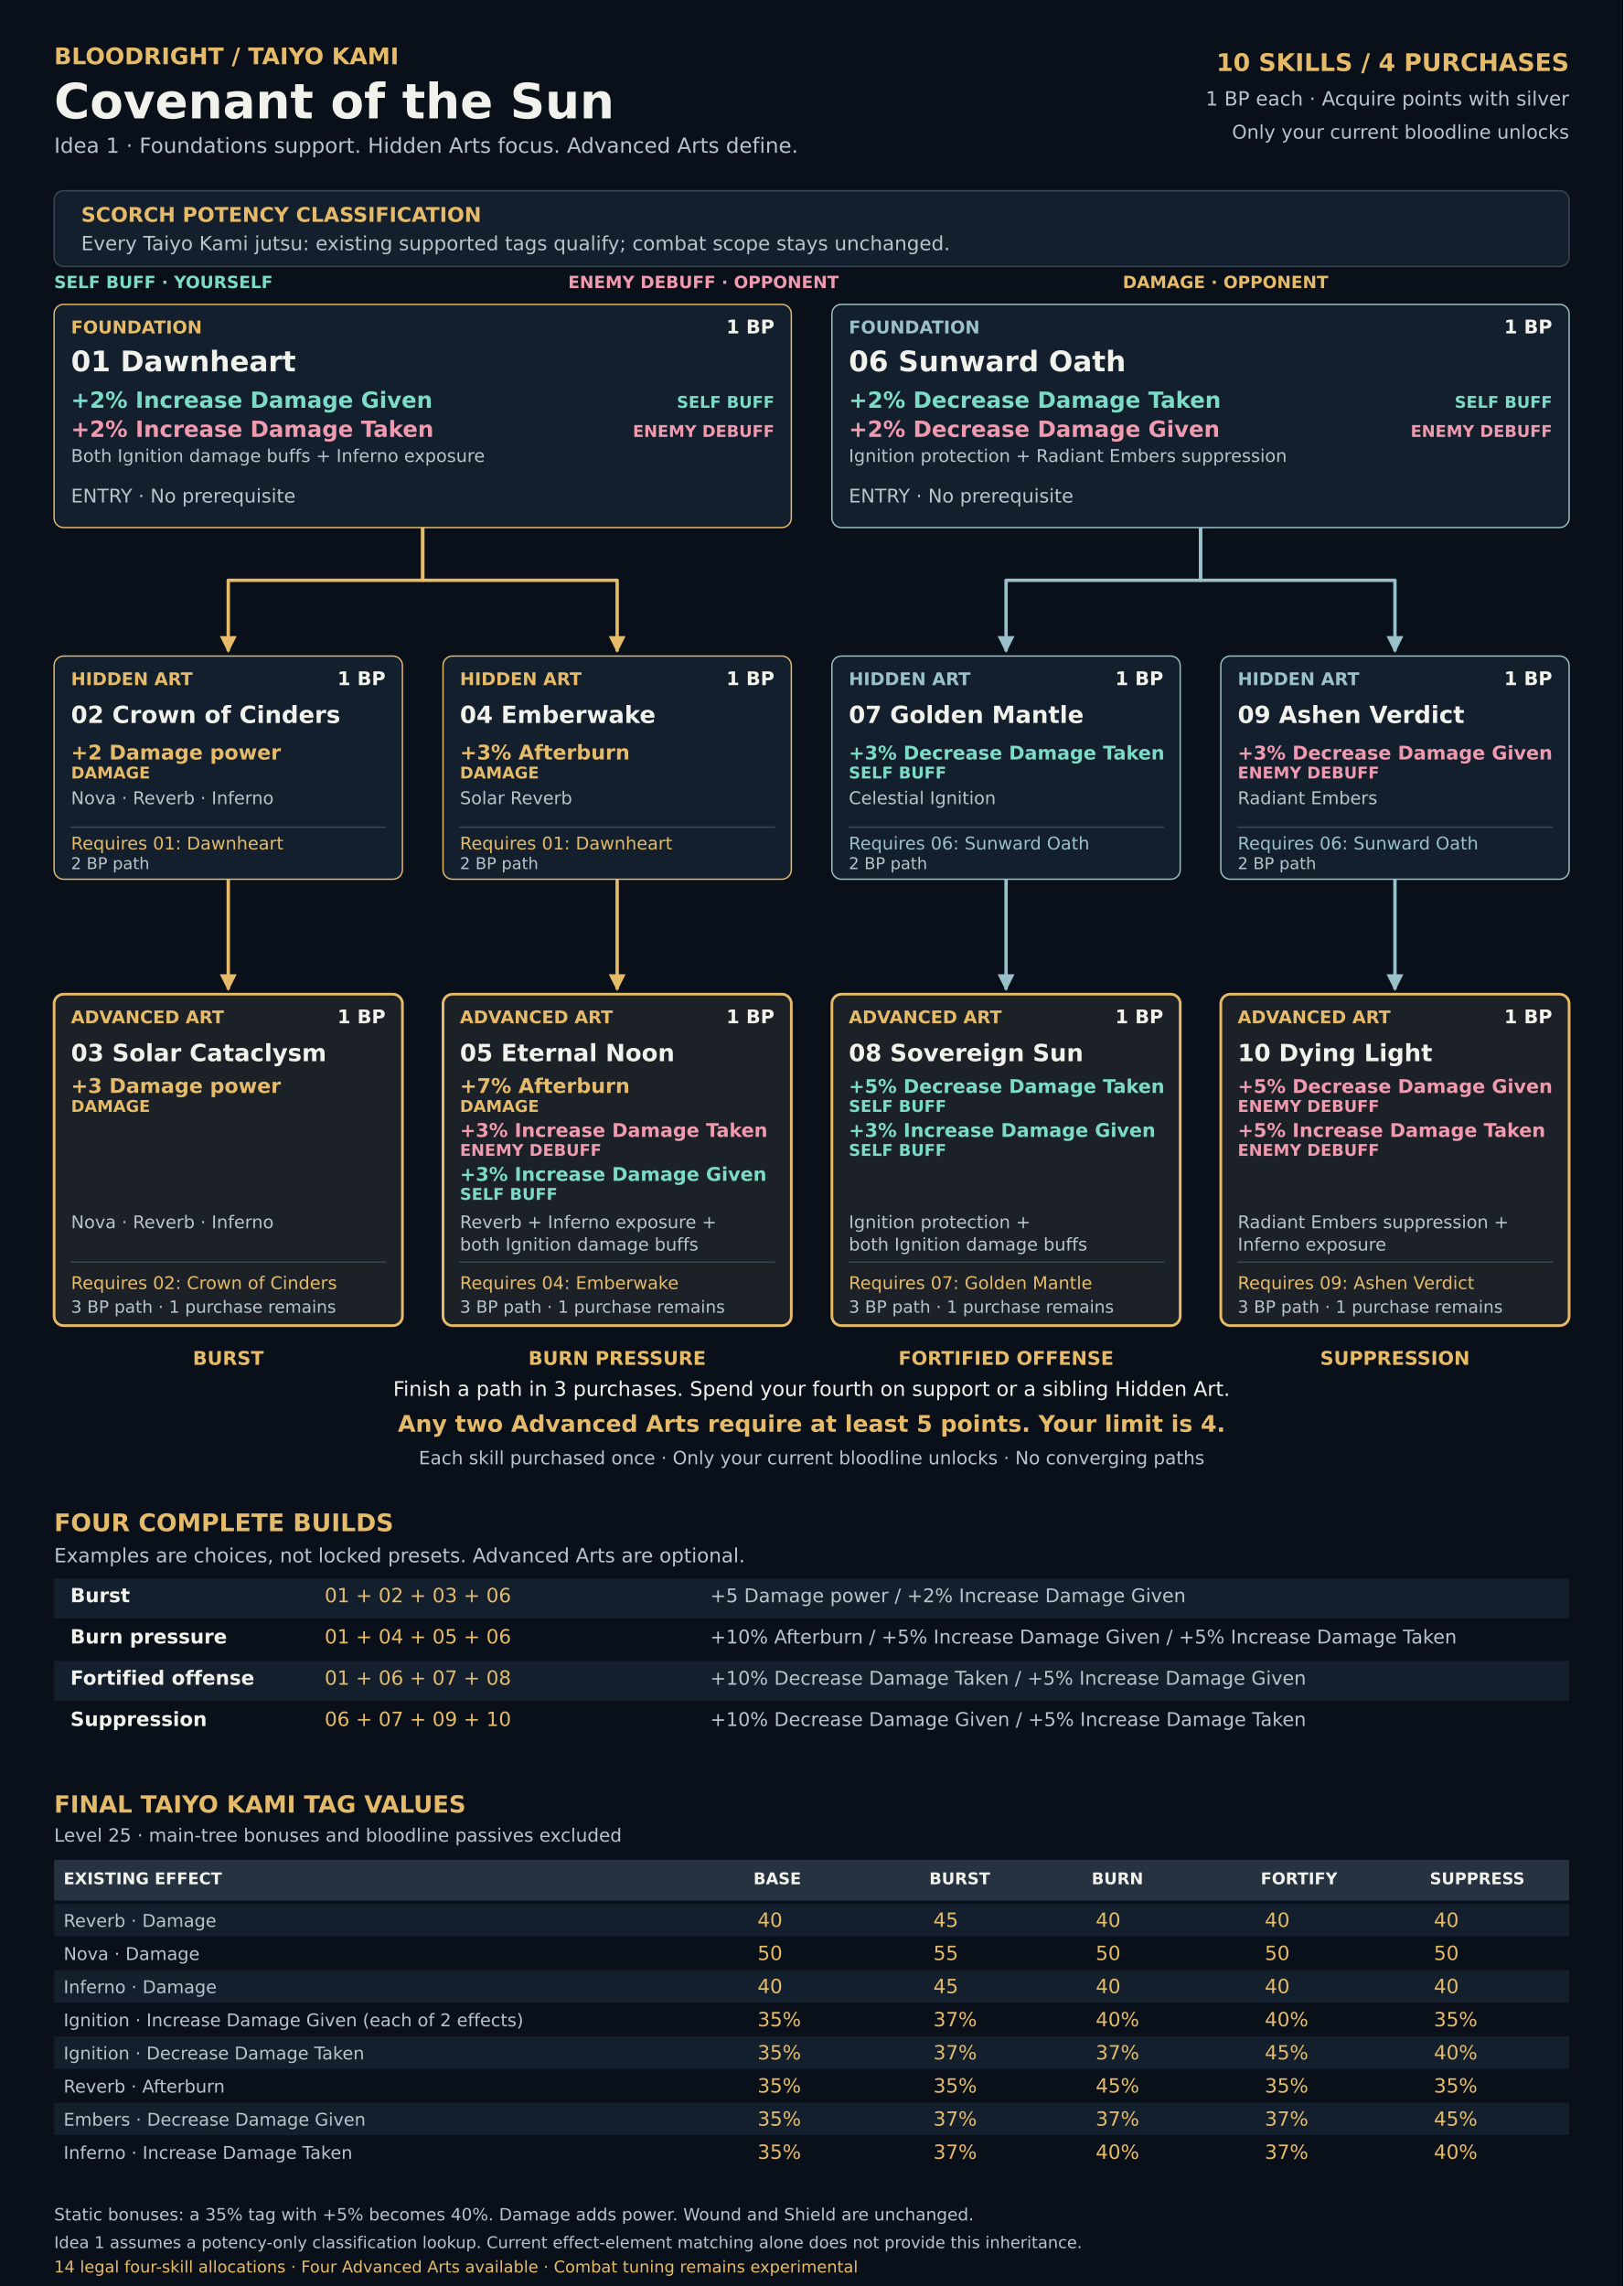
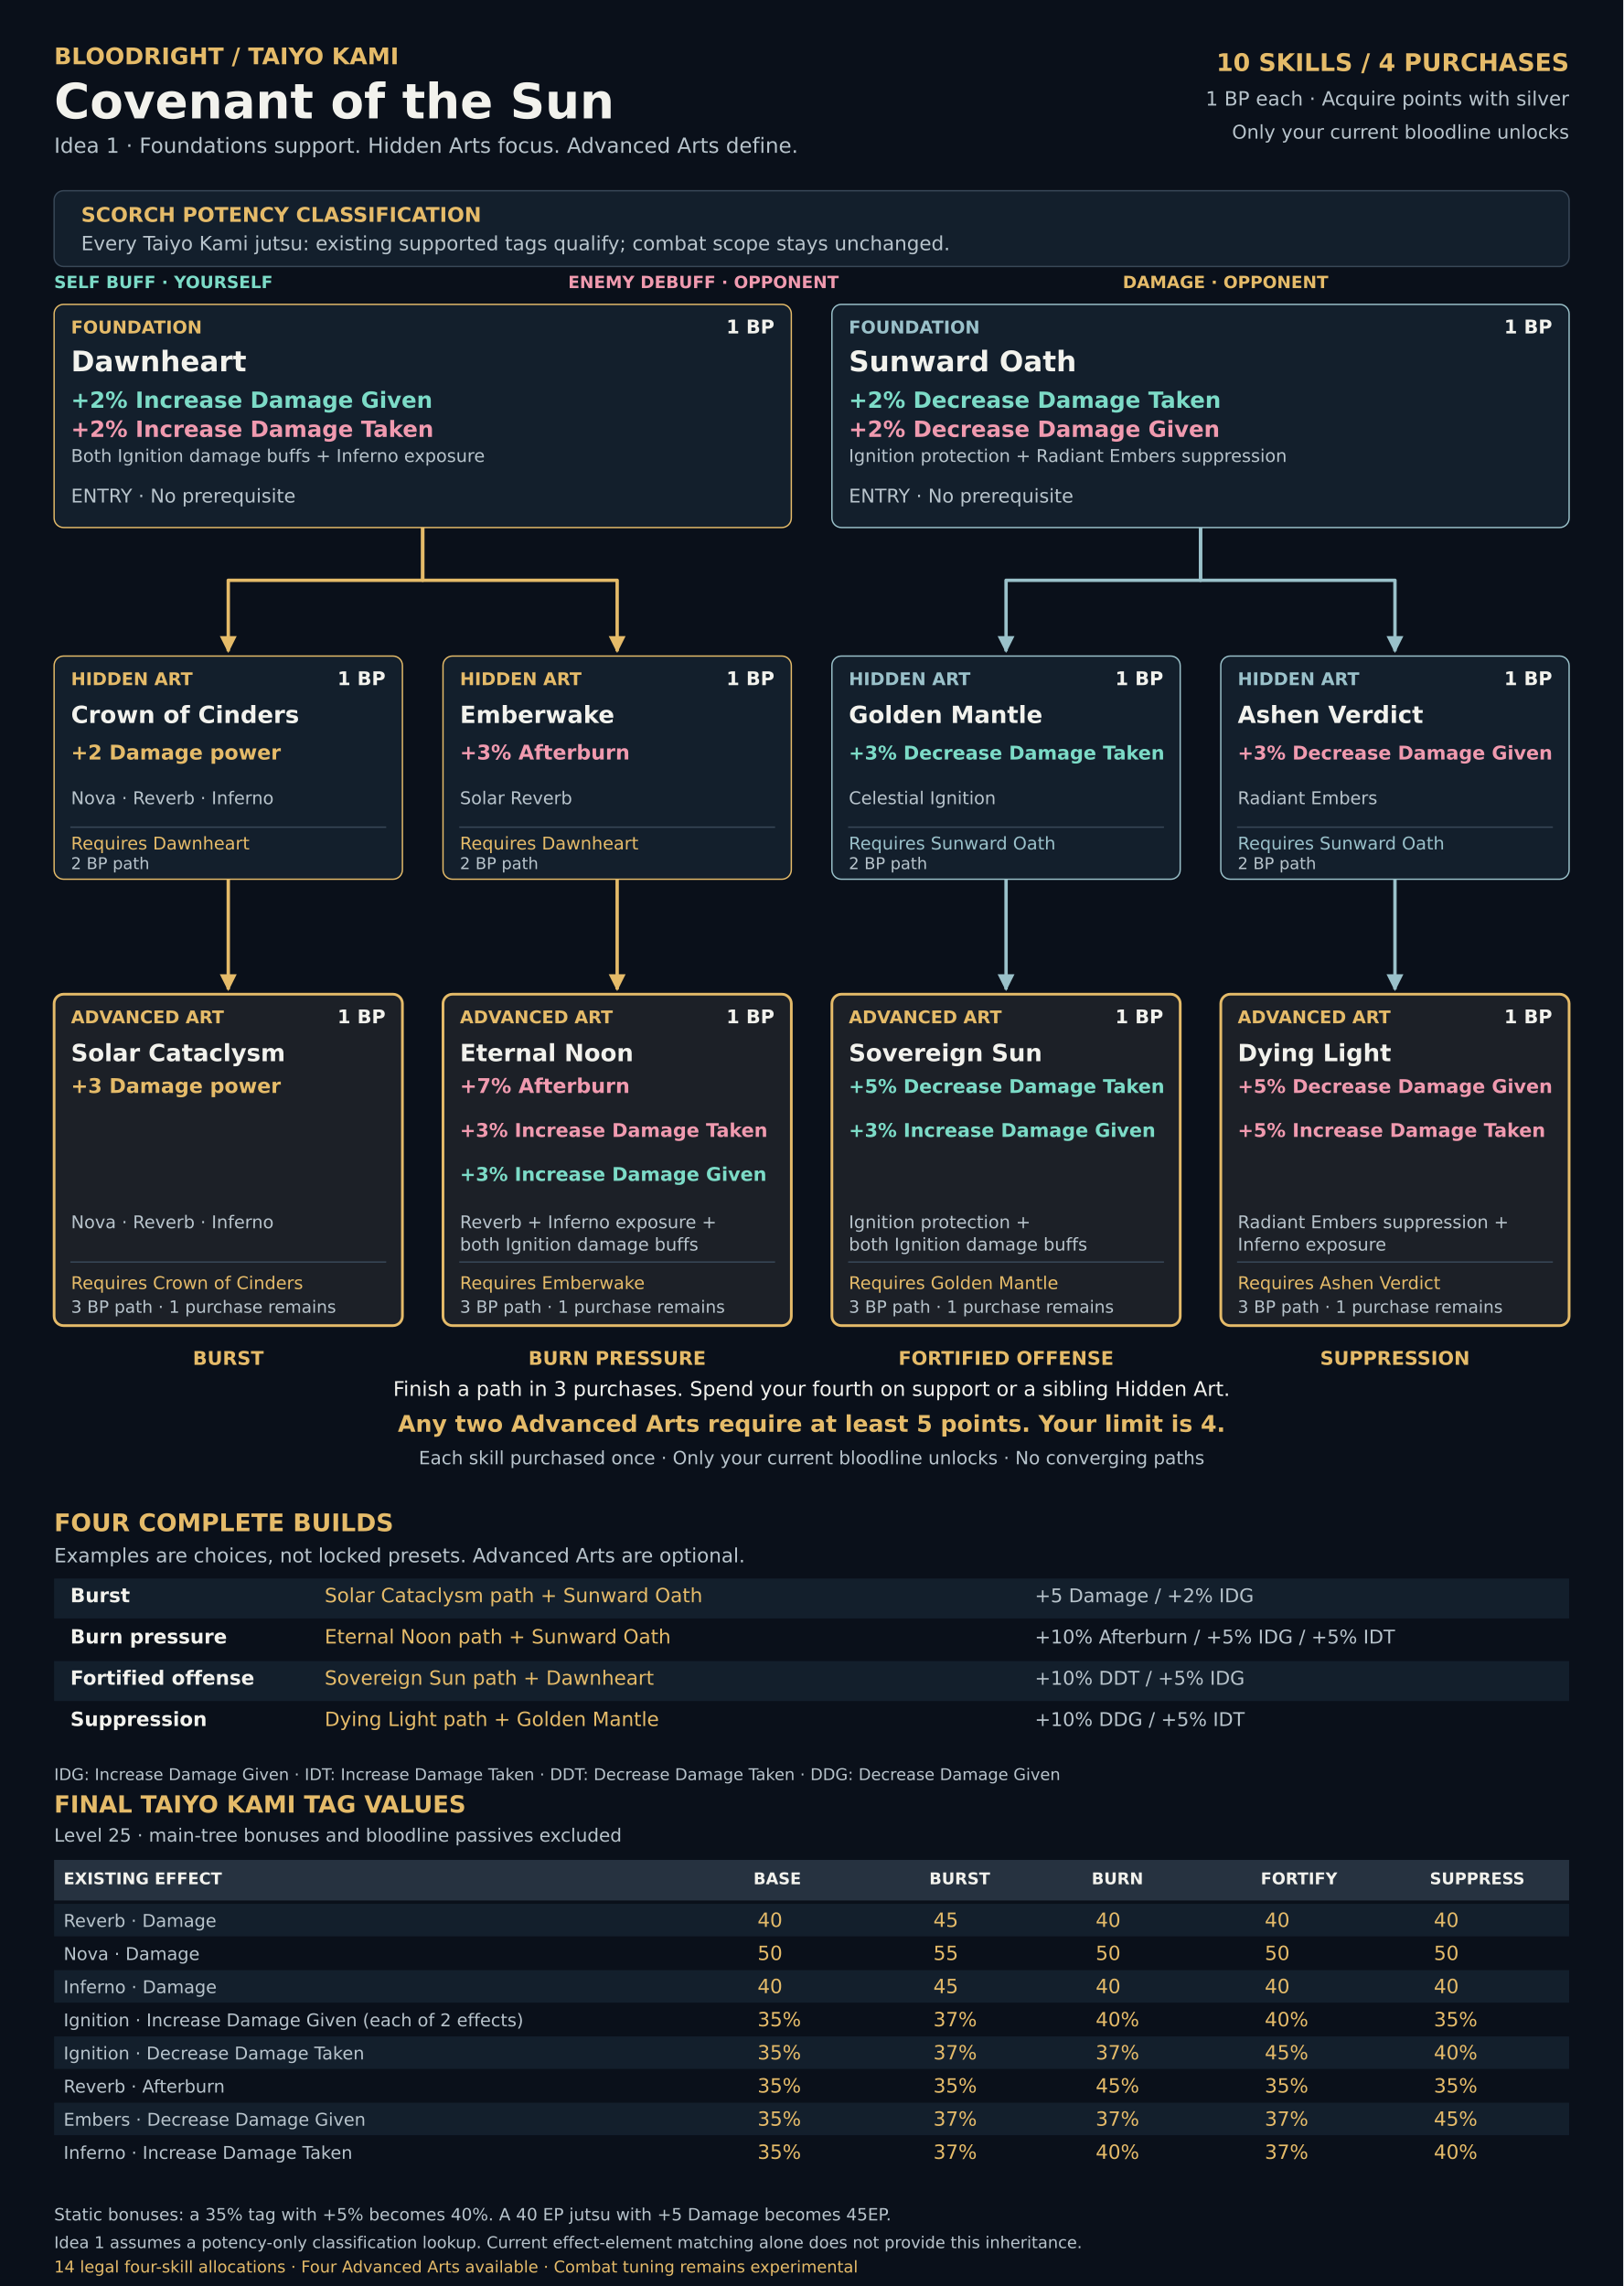
<svg xmlns="http://www.w3.org/2000/svg" width="2400" height="3380" viewBox="0 0 2400 3380" role="img" aria-labelledby="title desc">
  <defs>
    <marker id="arrow-gold" viewBox="0 0 10 10" refX="9" refY="5" markerWidth="5" markerHeight="5" orient="auto">
      <path d="M0 0L10 5L0 10Z" fill="#e5bb69" />
    </marker>
    <marker id="arrow-silver" viewBox="0 0 10 10" refX="9" refY="5" markerWidth="5" markerHeight="5" orient="auto">
      <path d="M0 0L10 5L0 10Z" fill="#9ac1ca" />
    </marker>
  </defs>
  <g font-family="DejaVu Sans, sans-serif">
    <rect x="0" y="0" width="2400" height="3380" rx="0" fill="#0a101a" />
    <text x="80" y="95" font-size="34" font-weight="700" fill="#e5bb69" text-anchor="start">BLOODRIGHT / TAIYO KAMI</text>
    <text x="80" y="175" font-size="72" font-weight="700" fill="#f2f2ed" text-anchor="start">Covenant of the Sun</text>
    <text x="80" y="226" font-size="31" font-weight="400" fill="#b8c4cc" text-anchor="start">Idea 1 · Foundations support. Hidden Arts focus. Advanced Arts define.</text>
    <text x="2320" y="105" font-size="36" font-weight="700" fill="#e5bb69" text-anchor="end">10 SKILLS  /  4 PURCHASES</text>
    <text x="2320" y="156" font-size="29" font-weight="400" fill="#b8c4cc" text-anchor="end">1 BP each · Acquire points with silver</text>
    <text x="2320" y="205" font-size="28" font-weight="400" fill="#b8c4cc" text-anchor="end">Only your current bloodline unlocks</text>
    <rect x="80" y="282" width="2240" height="112" rx="14" fill="#131f2c" stroke="#394858" stroke-width="2" />
    <text x="120" y="328" font-size="30" font-weight="700" fill="#e5bb69" text-anchor="start">SCORCH POTENCY CLASSIFICATION</text>
    <text x="120" y="370" font-size="29" font-weight="400" fill="#b8c4cc" text-anchor="start">Every Taiyo Kami jutsu: existing supported tags qualify; combat scope stays unchanged.</text>
    <text x="80" y="426" font-size="25" font-weight="700" fill="#7cdbc7" text-anchor="start">SELF BUFF · YOURSELF</text>
    <text x="840" y="426" font-size="25" font-weight="700" fill="#f09aaf" text-anchor="start">ENEMY DEBUFF · OPPONENT</text>
    <text x="1660" y="426" font-size="25" font-weight="700" fill="#e5bb69" text-anchor="start">DAMAGE · OPPONENT</text>
    <path id="edge-01-02" data-from="01" data-to="02" d="M625.0 780 V858 H337.5 V963" fill="none" stroke="#e5bb69" stroke-width="5" stroke-linejoin="round" marker-end="url(#arrow-gold)" />
    <path id="edge-01-04" data-from="01" data-to="04" d="M625.0 780 V858 H912.5 V963" fill="none" stroke="#e5bb69" stroke-width="5" stroke-linejoin="round" marker-end="url(#arrow-gold)" />
    <path id="edge-06-07" data-from="06" data-to="07" d="M1775.0 780 V858 H1487.5 V963" fill="none" stroke="#9ac1ca" stroke-width="5" stroke-linejoin="round" marker-end="url(#arrow-silver)" />
    <path id="edge-06-09" data-from="06" data-to="09" d="M1775.0 780 V858 H2062.5 V963" fill="none" stroke="#9ac1ca" stroke-width="5" stroke-linejoin="round" marker-end="url(#arrow-silver)" />
    <path id="edge-02-03" data-from="02" data-to="03" d="M337.5 1300 V1463" fill="none" stroke="#e5bb69" stroke-width="5" stroke-linejoin="round" marker-end="url(#arrow-gold)" />
    <path id="edge-04-05" data-from="04" data-to="05" d="M912.5 1300 V1463" fill="none" stroke="#e5bb69" stroke-width="5" stroke-linejoin="round" marker-end="url(#arrow-gold)" />
    <path id="edge-07-08" data-from="07" data-to="08" d="M1487.5 1300 V1463" fill="none" stroke="#9ac1ca" stroke-width="5" stroke-linejoin="round" marker-end="url(#arrow-silver)" />
    <path id="edge-09-10" data-from="09" data-to="10" d="M2062.5 1300 V1463" fill="none" stroke="#9ac1ca" stroke-width="5" stroke-linejoin="round" marker-end="url(#arrow-silver)" />
    <g id="node-01" data-cost="1" data-prerequisites="" data-potency-classification="Scorch">
      <rect x="80" y="450" width="1090" height="330" rx="14" fill="#131f2c" stroke="#e5bb69" stroke-width="2" />
      <text x="105" y="493" font-size="26" font-weight="700" fill="#e5bb69" text-anchor="start">FOUNDATION</text>
      <text x="1145" y="493" font-size="28" font-weight="700" fill="#f2f2ed" text-anchor="end">1 BP</text>
-       <text x="105" y="549" font-size="42" font-weight="700" fill="#f2f2ed" text-anchor="start">01  Dawnheart</text>
+       <text x="105" y="549" font-size="42" font-weight="700" fill="#f2f2ed" text-anchor="start">Dawnheart</text>
      <text x="105" y="603" font-size="33" font-weight="700" fill="#7cdbc7" text-anchor="start">+2% Increase Damage Given</text>
-       <text x="1145" y="603" font-size="24" font-weight="700" fill="#7cdbc7" text-anchor="end">SELF BUFF</text>
      <text x="105" y="646" font-size="33" font-weight="700" fill="#f09aaf" text-anchor="start">+2% Increase Damage Taken</text>
-       <text x="1145" y="646" font-size="24" font-weight="700" fill="#f09aaf" text-anchor="end">ENEMY DEBUFF</text>
      <text x="105" y="683" font-size="26" font-weight="400" fill="#b8c4cc" text-anchor="start">Both Ignition damage buffs + Inferno exposure</text>
      <text x="105" y="743" font-size="28" font-weight="400" fill="#b8c4cc" text-anchor="start">ENTRY · No prerequisite</text>
    </g>
    <g id="node-06" data-cost="1" data-prerequisites="" data-potency-classification="Scorch">
      <rect x="1230" y="450" width="1090" height="330" rx="14" fill="#131f2c" stroke="#9ac1ca" stroke-width="2" />
      <text x="1255" y="493" font-size="26" font-weight="700" fill="#9ac1ca" text-anchor="start">FOUNDATION</text>
      <text x="2295" y="493" font-size="28" font-weight="700" fill="#f2f2ed" text-anchor="end">1 BP</text>
-       <text x="1255" y="549" font-size="42" font-weight="700" fill="#f2f2ed" text-anchor="start">06  Sunward Oath</text>
+       <text x="1255" y="549" font-size="42" font-weight="700" fill="#f2f2ed" text-anchor="start">Sunward Oath</text>
      <text x="1255" y="603" font-size="33" font-weight="700" fill="#7cdbc7" text-anchor="start">+2% Decrease Damage Taken</text>
-       <text x="2295" y="603" font-size="24" font-weight="700" fill="#7cdbc7" text-anchor="end">SELF BUFF</text>
      <text x="1255" y="646" font-size="33" font-weight="700" fill="#f09aaf" text-anchor="start">+2% Decrease Damage Given</text>
-       <text x="2295" y="646" font-size="24" font-weight="700" fill="#f09aaf" text-anchor="end">ENEMY DEBUFF</text>
      <text x="1255" y="683" font-size="26" font-weight="400" fill="#b8c4cc" text-anchor="start">Ignition protection + Radiant Embers suppression</text>
      <text x="1255" y="743" font-size="28" font-weight="400" fill="#b8c4cc" text-anchor="start">ENTRY · No prerequisite</text>
    </g>
    <g id="node-02" data-cost="1" data-prerequisites="01" data-potency-classification="Scorch">
      <rect x="80" y="970" width="515" height="330" rx="14" fill="#131f2c" stroke="#e5bb69" stroke-width="2" />
      <text x="105" y="1013" font-size="26" font-weight="700" fill="#e5bb69" text-anchor="start">HIDDEN ART</text>
      <text x="570" y="1013" font-size="28" font-weight="700" fill="#f2f2ed" text-anchor="end">1 BP</text>
-       <text x="105" y="1069" font-size="35" font-weight="700" fill="#f2f2ed" text-anchor="start">02  Crown of Cinders</text>
+       <text x="105" y="1069" font-size="35" font-weight="700" fill="#f2f2ed" text-anchor="start">Crown of Cinders</text>
      <text x="105" y="1123" font-size="30" font-weight="700" fill="#e5bb69" text-anchor="start">+2 Damage power</text>
-       <text x="105" y="1151" font-size="24" font-weight="700" fill="#e5bb69" text-anchor="start">DAMAGE</text>
      <text x="105" y="1189" font-size="26" font-weight="400" fill="#b8c4cc" text-anchor="start">Nova · Reverb · Inferno</text>
      <path d="M104 1223L571 1223" fill="none" stroke="#394858" stroke-width="2" />
-       <text x="105" y="1256" font-size="26" font-weight="400" fill="#e5bb69" text-anchor="start">Requires 01: Dawnheart</text>
+       <text x="105" y="1256" font-size="26" font-weight="400" fill="#e5bb69" text-anchor="start">Requires Dawnheart</text>
      <text x="105" y="1285" font-size="24" font-weight="400" fill="#b8c4cc" text-anchor="start">2 BP path</text>
    </g>
    <g id="node-04" data-cost="1" data-prerequisites="01" data-potency-classification="Scorch">
      <rect x="655" y="970" width="515" height="330" rx="14" fill="#131f2c" stroke="#e5bb69" stroke-width="2" />
      <text x="680" y="1013" font-size="26" font-weight="700" fill="#e5bb69" text-anchor="start">HIDDEN ART</text>
      <text x="1145" y="1013" font-size="28" font-weight="700" fill="#f2f2ed" text-anchor="end">1 BP</text>
-       <text x="680" y="1069" font-size="35" font-weight="700" fill="#f2f2ed" text-anchor="start">04  Emberwake</text>
-       <text x="680" y="1123" font-size="30" font-weight="700" fill="#e5bb69" text-anchor="start">+3% Afterburn</text>
-       <text x="680" y="1151" font-size="24" font-weight="700" fill="#e5bb69" text-anchor="start">DAMAGE</text>
+       <text x="680" y="1069" font-size="35" font-weight="700" fill="#f2f2ed" text-anchor="start">Emberwake</text>
+       <text x="680" y="1123" font-size="30" font-weight="700" fill="#f09aaf" text-anchor="start">+3% Afterburn</text>
      <text x="680" y="1189" font-size="26" font-weight="400" fill="#b8c4cc" text-anchor="start">Solar Reverb</text>
      <path d="M679 1223L1146 1223" fill="none" stroke="#394858" stroke-width="2" />
-       <text x="680" y="1256" font-size="26" font-weight="400" fill="#e5bb69" text-anchor="start">Requires 01: Dawnheart</text>
+       <text x="680" y="1256" font-size="26" font-weight="400" fill="#e5bb69" text-anchor="start">Requires Dawnheart</text>
      <text x="680" y="1285" font-size="24" font-weight="400" fill="#b8c4cc" text-anchor="start">2 BP path</text>
    </g>
    <g id="node-07" data-cost="1" data-prerequisites="06" data-potency-classification="Scorch">
      <rect x="1230" y="970" width="515" height="330" rx="14" fill="#131f2c" stroke="#9ac1ca" stroke-width="2" />
      <text x="1255" y="1013" font-size="26" font-weight="700" fill="#9ac1ca" text-anchor="start">HIDDEN ART</text>
      <text x="1720" y="1013" font-size="28" font-weight="700" fill="#f2f2ed" text-anchor="end">1 BP</text>
-       <text x="1255" y="1069" font-size="35" font-weight="700" fill="#f2f2ed" text-anchor="start">07  Golden Mantle</text>
+       <text x="1255" y="1069" font-size="35" font-weight="700" fill="#f2f2ed" text-anchor="start">Golden Mantle</text>
      <text x="1255" y="1123" font-size="28" font-weight="700" fill="#7cdbc7" text-anchor="start">+3% Decrease Damage Taken</text>
-       <text x="1255" y="1151" font-size="24" font-weight="700" fill="#7cdbc7" text-anchor="start">SELF BUFF</text>
      <text x="1255" y="1189" font-size="26" font-weight="400" fill="#b8c4cc" text-anchor="start">Celestial Ignition</text>
      <path d="M1254 1223L1721 1223" fill="none" stroke="#394858" stroke-width="2" />
-       <text x="1255" y="1256" font-size="26" font-weight="400" fill="#9ac1ca" text-anchor="start">Requires 06: Sunward Oath</text>
+       <text x="1255" y="1256" font-size="26" font-weight="400" fill="#9ac1ca" text-anchor="start">Requires Sunward Oath</text>
      <text x="1255" y="1285" font-size="24" font-weight="400" fill="#b8c4cc" text-anchor="start">2 BP path</text>
    </g>
    <g id="node-09" data-cost="1" data-prerequisites="06" data-potency-classification="Scorch">
      <rect x="1805" y="970" width="515" height="330" rx="14" fill="#131f2c" stroke="#9ac1ca" stroke-width="2" />
      <text x="1830" y="1013" font-size="26" font-weight="700" fill="#9ac1ca" text-anchor="start">HIDDEN ART</text>
      <text x="2295" y="1013" font-size="28" font-weight="700" fill="#f2f2ed" text-anchor="end">1 BP</text>
-       <text x="1830" y="1069" font-size="35" font-weight="700" fill="#f2f2ed" text-anchor="start">09  Ashen Verdict</text>
+       <text x="1830" y="1069" font-size="35" font-weight="700" fill="#f2f2ed" text-anchor="start">Ashen Verdict</text>
      <text x="1830" y="1123" font-size="28" font-weight="700" fill="#f09aaf" text-anchor="start">+3% Decrease Damage Given</text>
-       <text x="1830" y="1151" font-size="24" font-weight="700" fill="#f09aaf" text-anchor="start">ENEMY DEBUFF</text>
      <text x="1830" y="1189" font-size="26" font-weight="400" fill="#b8c4cc" text-anchor="start">Radiant Embers</text>
      <path d="M1829 1223L2296 1223" fill="none" stroke="#394858" stroke-width="2" />
-       <text x="1830" y="1256" font-size="26" font-weight="400" fill="#9ac1ca" text-anchor="start">Requires 06: Sunward Oath</text>
+       <text x="1830" y="1256" font-size="26" font-weight="400" fill="#9ac1ca" text-anchor="start">Requires Sunward Oath</text>
      <text x="1830" y="1285" font-size="24" font-weight="400" fill="#b8c4cc" text-anchor="start">2 BP path</text>
    </g>
    <g id="node-03" data-cost="1" data-prerequisites="02" data-potency-classification="Scorch">
      <rect x="80" y="1470" width="515" height="490" rx="14" fill="#1c2027" stroke="#e5bb69" stroke-width="4" />
      <text x="105" y="1513" font-size="26" font-weight="700" fill="#e5bb69" text-anchor="start">ADVANCED ART</text>
      <text x="570" y="1513" font-size="28" font-weight="700" fill="#f2f2ed" text-anchor="end">1 BP</text>
-       <text x="105" y="1569" font-size="35" font-weight="700" fill="#f2f2ed" text-anchor="start">03  Solar Cataclysm</text>
+       <text x="105" y="1569" font-size="35" font-weight="700" fill="#f2f2ed" text-anchor="start">Solar Cataclysm</text>
      <text x="105" y="1616" font-size="30" font-weight="700" fill="#e5bb69" text-anchor="start">+3 Damage power</text>
-       <text x="105" y="1644" font-size="24" font-weight="700" fill="#e5bb69" text-anchor="start">DAMAGE</text>
      <text x="105" y="1816" font-size="26" font-weight="400" fill="#b8c4cc" text-anchor="start">Nova · Reverb · Inferno</text>
      <path d="M104 1866L571 1866" fill="none" stroke="#394858" stroke-width="2" />
-       <text x="105" y="1906" font-size="26" font-weight="400" fill="#e5bb69" text-anchor="start">Requires 02: Crown of Cinders</text>
+       <text x="105" y="1906" font-size="26" font-weight="400" fill="#e5bb69" text-anchor="start">Requires Crown of Cinders</text>
      <text x="105" y="1941" font-size="25" font-weight="400" fill="#b8c4cc" text-anchor="start">3 BP path · 1 purchase remains</text>
    </g>
    <g id="node-05" data-cost="1" data-prerequisites="04" data-potency-classification="Scorch">
      <rect x="655" y="1470" width="515" height="490" rx="14" fill="#1c2027" stroke="#e5bb69" stroke-width="4" />
      <text x="680" y="1513" font-size="26" font-weight="700" fill="#e5bb69" text-anchor="start">ADVANCED ART</text>
      <text x="1145" y="1513" font-size="28" font-weight="700" fill="#f2f2ed" text-anchor="end">1 BP</text>
-       <text x="680" y="1569" font-size="35" font-weight="700" fill="#f2f2ed" text-anchor="start">05  Eternal Noon</text>
-       <text x="680" y="1616" font-size="30" font-weight="700" fill="#e5bb69" text-anchor="start">+7% Afterburn</text>
-       <text x="680" y="1644" font-size="24" font-weight="700" fill="#e5bb69" text-anchor="start">DAMAGE</text>
+       <text x="680" y="1569" font-size="35" font-weight="700" fill="#f2f2ed" text-anchor="start">Eternal Noon</text>
+       <text x="680" y="1616" font-size="30" font-weight="700" fill="#f09aaf" text-anchor="start">+7% Afterburn</text>
      <text x="680" y="1681" font-size="28" font-weight="700" fill="#f09aaf" text-anchor="start">+3% Increase Damage Taken</text>
-       <text x="680" y="1709" font-size="24" font-weight="700" fill="#f09aaf" text-anchor="start">ENEMY DEBUFF</text>
      <text x="680" y="1746" font-size="28" font-weight="700" fill="#7cdbc7" text-anchor="start">+3% Increase Damage Given</text>
-       <text x="680" y="1774" font-size="24" font-weight="700" fill="#7cdbc7" text-anchor="start">SELF BUFF</text>
      <text x="680" y="1816" font-size="26" font-weight="400" fill="#b8c4cc" text-anchor="start">Reverb + Inferno exposure +</text>
      <text x="680" y="1849" font-size="26" font-weight="400" fill="#b8c4cc" text-anchor="start">both Ignition damage buffs</text>
      <path d="M679 1866L1146 1866" fill="none" stroke="#394858" stroke-width="2" />
-       <text x="680" y="1906" font-size="26" font-weight="400" fill="#e5bb69" text-anchor="start">Requires 04: Emberwake</text>
+       <text x="680" y="1906" font-size="26" font-weight="400" fill="#e5bb69" text-anchor="start">Requires Emberwake</text>
      <text x="680" y="1941" font-size="25" font-weight="400" fill="#b8c4cc" text-anchor="start">3 BP path · 1 purchase remains</text>
    </g>
    <g id="node-08" data-cost="1" data-prerequisites="07" data-potency-classification="Scorch">
      <rect x="1230" y="1470" width="515" height="490" rx="14" fill="#1c2027" stroke="#e5bb69" stroke-width="4" />
      <text x="1255" y="1513" font-size="26" font-weight="700" fill="#e5bb69" text-anchor="start">ADVANCED ART</text>
      <text x="1720" y="1513" font-size="28" font-weight="700" fill="#f2f2ed" text-anchor="end">1 BP</text>
-       <text x="1255" y="1569" font-size="35" font-weight="700" fill="#f2f2ed" text-anchor="start">08  Sovereign Sun</text>
+       <text x="1255" y="1569" font-size="35" font-weight="700" fill="#f2f2ed" text-anchor="start">Sovereign Sun</text>
      <text x="1255" y="1616" font-size="28" font-weight="700" fill="#7cdbc7" text-anchor="start">+5% Decrease Damage Taken</text>
-       <text x="1255" y="1644" font-size="24" font-weight="700" fill="#7cdbc7" text-anchor="start">SELF BUFF</text>
      <text x="1255" y="1681" font-size="28" font-weight="700" fill="#7cdbc7" text-anchor="start">+3% Increase Damage Given</text>
-       <text x="1255" y="1709" font-size="24" font-weight="700" fill="#7cdbc7" text-anchor="start">SELF BUFF</text>
      <text x="1255" y="1816" font-size="26" font-weight="400" fill="#b8c4cc" text-anchor="start">Ignition protection +</text>
      <text x="1255" y="1849" font-size="26" font-weight="400" fill="#b8c4cc" text-anchor="start">both Ignition damage buffs</text>
      <path d="M1254 1866L1721 1866" fill="none" stroke="#394858" stroke-width="2" />
-       <text x="1255" y="1906" font-size="26" font-weight="400" fill="#e5bb69" text-anchor="start">Requires 07: Golden Mantle</text>
+       <text x="1255" y="1906" font-size="26" font-weight="400" fill="#e5bb69" text-anchor="start">Requires Golden Mantle</text>
      <text x="1255" y="1941" font-size="25" font-weight="400" fill="#b8c4cc" text-anchor="start">3 BP path · 1 purchase remains</text>
    </g>
    <g id="node-10" data-cost="1" data-prerequisites="09" data-potency-classification="Scorch">
      <rect x="1805" y="1470" width="515" height="490" rx="14" fill="#1c2027" stroke="#e5bb69" stroke-width="4" />
      <text x="1830" y="1513" font-size="26" font-weight="700" fill="#e5bb69" text-anchor="start">ADVANCED ART</text>
      <text x="2295" y="1513" font-size="28" font-weight="700" fill="#f2f2ed" text-anchor="end">1 BP</text>
-       <text x="1830" y="1569" font-size="35" font-weight="700" fill="#f2f2ed" text-anchor="start">10  Dying Light</text>
+       <text x="1830" y="1569" font-size="35" font-weight="700" fill="#f2f2ed" text-anchor="start">Dying Light</text>
      <text x="1830" y="1616" font-size="28" font-weight="700" fill="#f09aaf" text-anchor="start">+5% Decrease Damage Given</text>
-       <text x="1830" y="1644" font-size="24" font-weight="700" fill="#f09aaf" text-anchor="start">ENEMY DEBUFF</text>
      <text x="1830" y="1681" font-size="28" font-weight="700" fill="#f09aaf" text-anchor="start">+5% Increase Damage Taken</text>
-       <text x="1830" y="1709" font-size="24" font-weight="700" fill="#f09aaf" text-anchor="start">ENEMY DEBUFF</text>
      <text x="1830" y="1816" font-size="26" font-weight="400" fill="#b8c4cc" text-anchor="start">Radiant Embers suppression +</text>
      <text x="1830" y="1849" font-size="26" font-weight="400" fill="#b8c4cc" text-anchor="start">Inferno exposure</text>
      <path d="M1829 1866L2296 1866" fill="none" stroke="#394858" stroke-width="2" />
-       <text x="1830" y="1906" font-size="26" font-weight="400" fill="#e5bb69" text-anchor="start">Requires 09: Ashen Verdict</text>
+       <text x="1830" y="1906" font-size="26" font-weight="400" fill="#e5bb69" text-anchor="start">Requires Ashen Verdict</text>
      <text x="1830" y="1941" font-size="25" font-weight="400" fill="#b8c4cc" text-anchor="start">3 BP path · 1 purchase remains</text>
    </g>
    <text x="337.5" y="2018" font-size="28" font-weight="700" fill="#e5bb69" text-anchor="middle">BURST</text>
    <text x="912.5" y="2018" font-size="28" font-weight="700" fill="#e5bb69" text-anchor="middle">BURN PRESSURE</text>
    <text x="1487.5" y="2018" font-size="28" font-weight="700" fill="#e5bb69" text-anchor="middle">FORTIFIED OFFENSE</text>
    <text x="2062.5" y="2018" font-size="28" font-weight="700" fill="#e5bb69" text-anchor="middle">SUPPRESSION</text>
    <text x="1200" y="2064" font-size="30" font-weight="400" fill="#f2f2ed" text-anchor="middle">Finish a path in 3 purchases. Spend your fourth on support or a sibling Hidden Art.</text>
    <text x="1200" y="2117" font-size="34" font-weight="700" fill="#e5bb69" text-anchor="middle">Any two Advanced Arts require at least 5 points. Your limit is 4.</text>
    <text x="1200" y="2165" font-size="27" font-weight="400" fill="#b8c4cc" text-anchor="middle">Each skill purchased once · Only your current bloodline unlocks · No converging paths</text>
    <text x="80" y="2264" font-size="36" font-weight="700" fill="#e5bb69" text-anchor="start">FOUR COMPLETE BUILDS</text>
    <text x="80" y="2310" font-size="29" font-weight="400" fill="#b8c4cc" text-anchor="start">Examples are choices, not locked presets. Advanced Arts are optional.</text>
    <rect x="80" y="2334" width="2240" height="59" rx="0" fill="#131f2c" />
    <text x="104" y="2369" font-size="29" font-weight="700" fill="#f2f2ed" text-anchor="start">Burst</text>
-     <text x="480" y="2369" font-size="29" font-weight="400" fill="#e5bb69" text-anchor="start">01 + 02 + 03 + 06</text>
-     <text x="1050" y="2369" font-size="28" font-weight="400" fill="#b8c4cc" text-anchor="start">+5 Damage power / +2% Increase Damage Given</text>
+     <text x="480" y="2369" font-size="29" font-weight="400" fill="#e5bb69" text-anchor="start">Solar Cataclysm path + Sunward Oath</text>
+     <text x="1530" y="2369" font-size="28" font-weight="400" fill="#b8c4cc" text-anchor="start">+5 Damage / +2% IDG</text>
    <rect x="80" y="2395" width="2240" height="59" rx="0" fill="#0a101a" />
    <text x="104" y="2430" font-size="29" font-weight="700" fill="#f2f2ed" text-anchor="start">Burn pressure</text>
-     <text x="480" y="2430" font-size="29" font-weight="400" fill="#e5bb69" text-anchor="start">01 + 04 + 05 + 06</text>
-     <text x="1050" y="2430" font-size="28" font-weight="400" fill="#b8c4cc" text-anchor="start">+10% Afterburn / +5% Increase Damage Given / +5% Increase Damage Taken</text>
+     <text x="480" y="2430" font-size="29" font-weight="400" fill="#e5bb69" text-anchor="start">Eternal Noon path + Sunward Oath</text>
+     <text x="1530" y="2430" font-size="28" font-weight="400" fill="#b8c4cc" text-anchor="start">+10% Afterburn / +5% IDG / +5% IDT</text>
    <rect x="80" y="2456" width="2240" height="59" rx="0" fill="#131f2c" />
    <text x="104" y="2491" font-size="29" font-weight="700" fill="#f2f2ed" text-anchor="start">Fortified offense</text>
-     <text x="480" y="2491" font-size="29" font-weight="400" fill="#e5bb69" text-anchor="start">01 + 06 + 07 + 08</text>
-     <text x="1050" y="2491" font-size="28" font-weight="400" fill="#b8c4cc" text-anchor="start">+10% Decrease Damage Taken / +5% Increase Damage Given</text>
+     <text x="480" y="2491" font-size="29" font-weight="400" fill="#e5bb69" text-anchor="start">Sovereign Sun path + Dawnheart</text>
+     <text x="1530" y="2491" font-size="28" font-weight="400" fill="#b8c4cc" text-anchor="start">+10% DDT / +5% IDG</text>
    <rect x="80" y="2517" width="2240" height="59" rx="0" fill="#0a101a" />
    <text x="104" y="2552" font-size="29" font-weight="700" fill="#f2f2ed" text-anchor="start">Suppression</text>
-     <text x="480" y="2552" font-size="29" font-weight="400" fill="#e5bb69" text-anchor="start">06 + 07 + 09 + 10</text>
-     <text x="1050" y="2552" font-size="28" font-weight="400" fill="#b8c4cc" text-anchor="start">+10% Decrease Damage Given / +5% Increase Damage Taken</text>
+     <text x="480" y="2552" font-size="29" font-weight="400" fill="#e5bb69" text-anchor="start">Dying Light path + Golden Mantle</text>
+     <text x="1530" y="2552" font-size="28" font-weight="400" fill="#b8c4cc" text-anchor="start">+10% DDG / +5% IDT</text>
+     <text x="80" y="2632" font-size="24" font-weight="400" fill="#b8c4cc" text-anchor="start">IDG: Increase Damage Given · IDT: Increase Damage Taken · DDT: Decrease Damage Taken · DDG: Decrease Damage Given</text>
    <text x="80" y="2680" font-size="35" font-weight="700" fill="#e5bb69" text-anchor="start">FINAL TAIYO KAMI TAG VALUES</text>
    <text x="80" y="2723" font-size="27" font-weight="400" fill="#b8c4cc" text-anchor="start">Level 25 · main-tree bonuses and bloodline passives excluded</text>
    <rect x="80" y="2750" width="2240" height="60" rx="0" fill="#263240" />
    <text x="94" y="2786" font-size="24" font-weight="700" fill="#f2f2ed" text-anchor="start">EXISTING EFFECT</text>
    <text x="1114" y="2786" font-size="24" font-weight="700" fill="#f2f2ed" text-anchor="start">BASE</text>
    <text x="1374" y="2786" font-size="24" font-weight="700" fill="#f2f2ed" text-anchor="start">BURST</text>
    <text x="1614" y="2786" font-size="24" font-weight="700" fill="#f2f2ed" text-anchor="start">BURN</text>
    <text x="1864" y="2786" font-size="24" font-weight="700" fill="#f2f2ed" text-anchor="start">FORTIFY</text>
    <text x="2114" y="2786" font-size="24" font-weight="700" fill="#f2f2ed" text-anchor="start">SUPPRESS</text>
    <rect x="80" y="2815" width="2240" height="48" rx="0" fill="#131f2c" />
    <text x="94" y="2849" font-size="26" font-weight="400" fill="#b8c4cc" text-anchor="start">Reverb · Damage</text>
    <text x="1120" y="2849" font-size="29" font-weight="400" fill="#e5bb69" text-anchor="start">40</text>
    <text x="1380" y="2849" font-size="29" font-weight="400" fill="#e5bb69" text-anchor="start">45</text>
    <text x="1620" y="2849" font-size="29" font-weight="400" fill="#e5bb69" text-anchor="start">40</text>
    <text x="1870" y="2849" font-size="29" font-weight="400" fill="#e5bb69" text-anchor="start">40</text>
    <text x="2120" y="2849" font-size="29" font-weight="400" fill="#e5bb69" text-anchor="start">40</text>
    <text x="94" y="2898" font-size="26" font-weight="400" fill="#b8c4cc" text-anchor="start">Nova · Damage</text>
    <text x="1120" y="2898" font-size="29" font-weight="400" fill="#e5bb69" text-anchor="start">50</text>
    <text x="1380" y="2898" font-size="29" font-weight="400" fill="#e5bb69" text-anchor="start">55</text>
    <text x="1620" y="2898" font-size="29" font-weight="400" fill="#e5bb69" text-anchor="start">50</text>
    <text x="1870" y="2898" font-size="29" font-weight="400" fill="#e5bb69" text-anchor="start">50</text>
    <text x="2120" y="2898" font-size="29" font-weight="400" fill="#e5bb69" text-anchor="start">50</text>
    <rect x="80" y="2913" width="2240" height="48" rx="0" fill="#131f2c" />
    <text x="94" y="2947" font-size="26" font-weight="400" fill="#b8c4cc" text-anchor="start">Inferno · Damage</text>
    <text x="1120" y="2947" font-size="29" font-weight="400" fill="#e5bb69" text-anchor="start">40</text>
    <text x="1380" y="2947" font-size="29" font-weight="400" fill="#e5bb69" text-anchor="start">45</text>
    <text x="1620" y="2947" font-size="29" font-weight="400" fill="#e5bb69" text-anchor="start">40</text>
    <text x="1870" y="2947" font-size="29" font-weight="400" fill="#e5bb69" text-anchor="start">40</text>
    <text x="2120" y="2947" font-size="29" font-weight="400" fill="#e5bb69" text-anchor="start">40</text>
    <text x="94" y="2996" font-size="26" font-weight="400" fill="#b8c4cc" text-anchor="start">Ignition · Increase Damage Given (each of 2 effects)</text>
    <text x="1120" y="2996" font-size="29" font-weight="400" fill="#e5bb69" text-anchor="start">35%</text>
    <text x="1380" y="2996" font-size="29" font-weight="400" fill="#e5bb69" text-anchor="start">37%</text>
    <text x="1620" y="2996" font-size="29" font-weight="400" fill="#e5bb69" text-anchor="start">40%</text>
    <text x="1870" y="2996" font-size="29" font-weight="400" fill="#e5bb69" text-anchor="start">40%</text>
    <text x="2120" y="2996" font-size="29" font-weight="400" fill="#e5bb69" text-anchor="start">35%</text>
    <rect x="80" y="3011" width="2240" height="48" rx="0" fill="#131f2c" />
    <text x="94" y="3045" font-size="26" font-weight="400" fill="#b8c4cc" text-anchor="start">Ignition · Decrease Damage Taken</text>
    <text x="1120" y="3045" font-size="29" font-weight="400" fill="#e5bb69" text-anchor="start">35%</text>
    <text x="1380" y="3045" font-size="29" font-weight="400" fill="#e5bb69" text-anchor="start">37%</text>
    <text x="1620" y="3045" font-size="29" font-weight="400" fill="#e5bb69" text-anchor="start">37%</text>
    <text x="1870" y="3045" font-size="29" font-weight="400" fill="#e5bb69" text-anchor="start">45%</text>
    <text x="2120" y="3045" font-size="29" font-weight="400" fill="#e5bb69" text-anchor="start">40%</text>
    <text x="94" y="3094" font-size="26" font-weight="400" fill="#b8c4cc" text-anchor="start">Reverb · Afterburn</text>
    <text x="1120" y="3094" font-size="29" font-weight="400" fill="#e5bb69" text-anchor="start">35%</text>
    <text x="1380" y="3094" font-size="29" font-weight="400" fill="#e5bb69" text-anchor="start">35%</text>
    <text x="1620" y="3094" font-size="29" font-weight="400" fill="#e5bb69" text-anchor="start">45%</text>
    <text x="1870" y="3094" font-size="29" font-weight="400" fill="#e5bb69" text-anchor="start">35%</text>
    <text x="2120" y="3094" font-size="29" font-weight="400" fill="#e5bb69" text-anchor="start">35%</text>
    <rect x="80" y="3109" width="2240" height="48" rx="0" fill="#131f2c" />
    <text x="94" y="3143" font-size="26" font-weight="400" fill="#b8c4cc" text-anchor="start">Embers · Decrease Damage Given</text>
    <text x="1120" y="3143" font-size="29" font-weight="400" fill="#e5bb69" text-anchor="start">35%</text>
    <text x="1380" y="3143" font-size="29" font-weight="400" fill="#e5bb69" text-anchor="start">37%</text>
    <text x="1620" y="3143" font-size="29" font-weight="400" fill="#e5bb69" text-anchor="start">37%</text>
    <text x="1870" y="3143" font-size="29" font-weight="400" fill="#e5bb69" text-anchor="start">37%</text>
    <text x="2120" y="3143" font-size="29" font-weight="400" fill="#e5bb69" text-anchor="start">45%</text>
    <text x="94" y="3192" font-size="26" font-weight="400" fill="#b8c4cc" text-anchor="start">Inferno · Increase Damage Taken</text>
    <text x="1120" y="3192" font-size="29" font-weight="400" fill="#e5bb69" text-anchor="start">35%</text>
    <text x="1380" y="3192" font-size="29" font-weight="400" fill="#e5bb69" text-anchor="start">37%</text>
    <text x="1620" y="3192" font-size="29" font-weight="400" fill="#e5bb69" text-anchor="start">40%</text>
    <text x="1870" y="3192" font-size="29" font-weight="400" fill="#e5bb69" text-anchor="start">37%</text>
    <text x="2120" y="3192" font-size="29" font-weight="400" fill="#e5bb69" text-anchor="start">40%</text>
-     <text x="80" y="3283" font-size="25" font-weight="400" fill="#b8c4cc" text-anchor="start">Static bonuses: a 35% tag with +5% becomes 40%. Damage adds power. Wound and Shield are unchanged.</text>
+     <text x="80" y="3283" font-size="25" font-weight="400" fill="#b8c4cc" text-anchor="start">Static bonuses: a 35% tag with +5% becomes 40%. A 40 EP jutsu with +5 Damage becomes 45EP.</text>
    <text x="80" y="3324" font-size="24" font-weight="400" fill="#b8c4cc" text-anchor="start">Idea 1 assumes a potency-only classification lookup. Current effect-element matching alone does not provide this inheritance.</text>
    <text x="80" y="3360" font-size="24" font-weight="400" fill="#e5bb69" text-anchor="start">14 legal four-skill allocations · Four Advanced Arts available · Combat tuning remains experimental</text>
  </g>
</svg>
